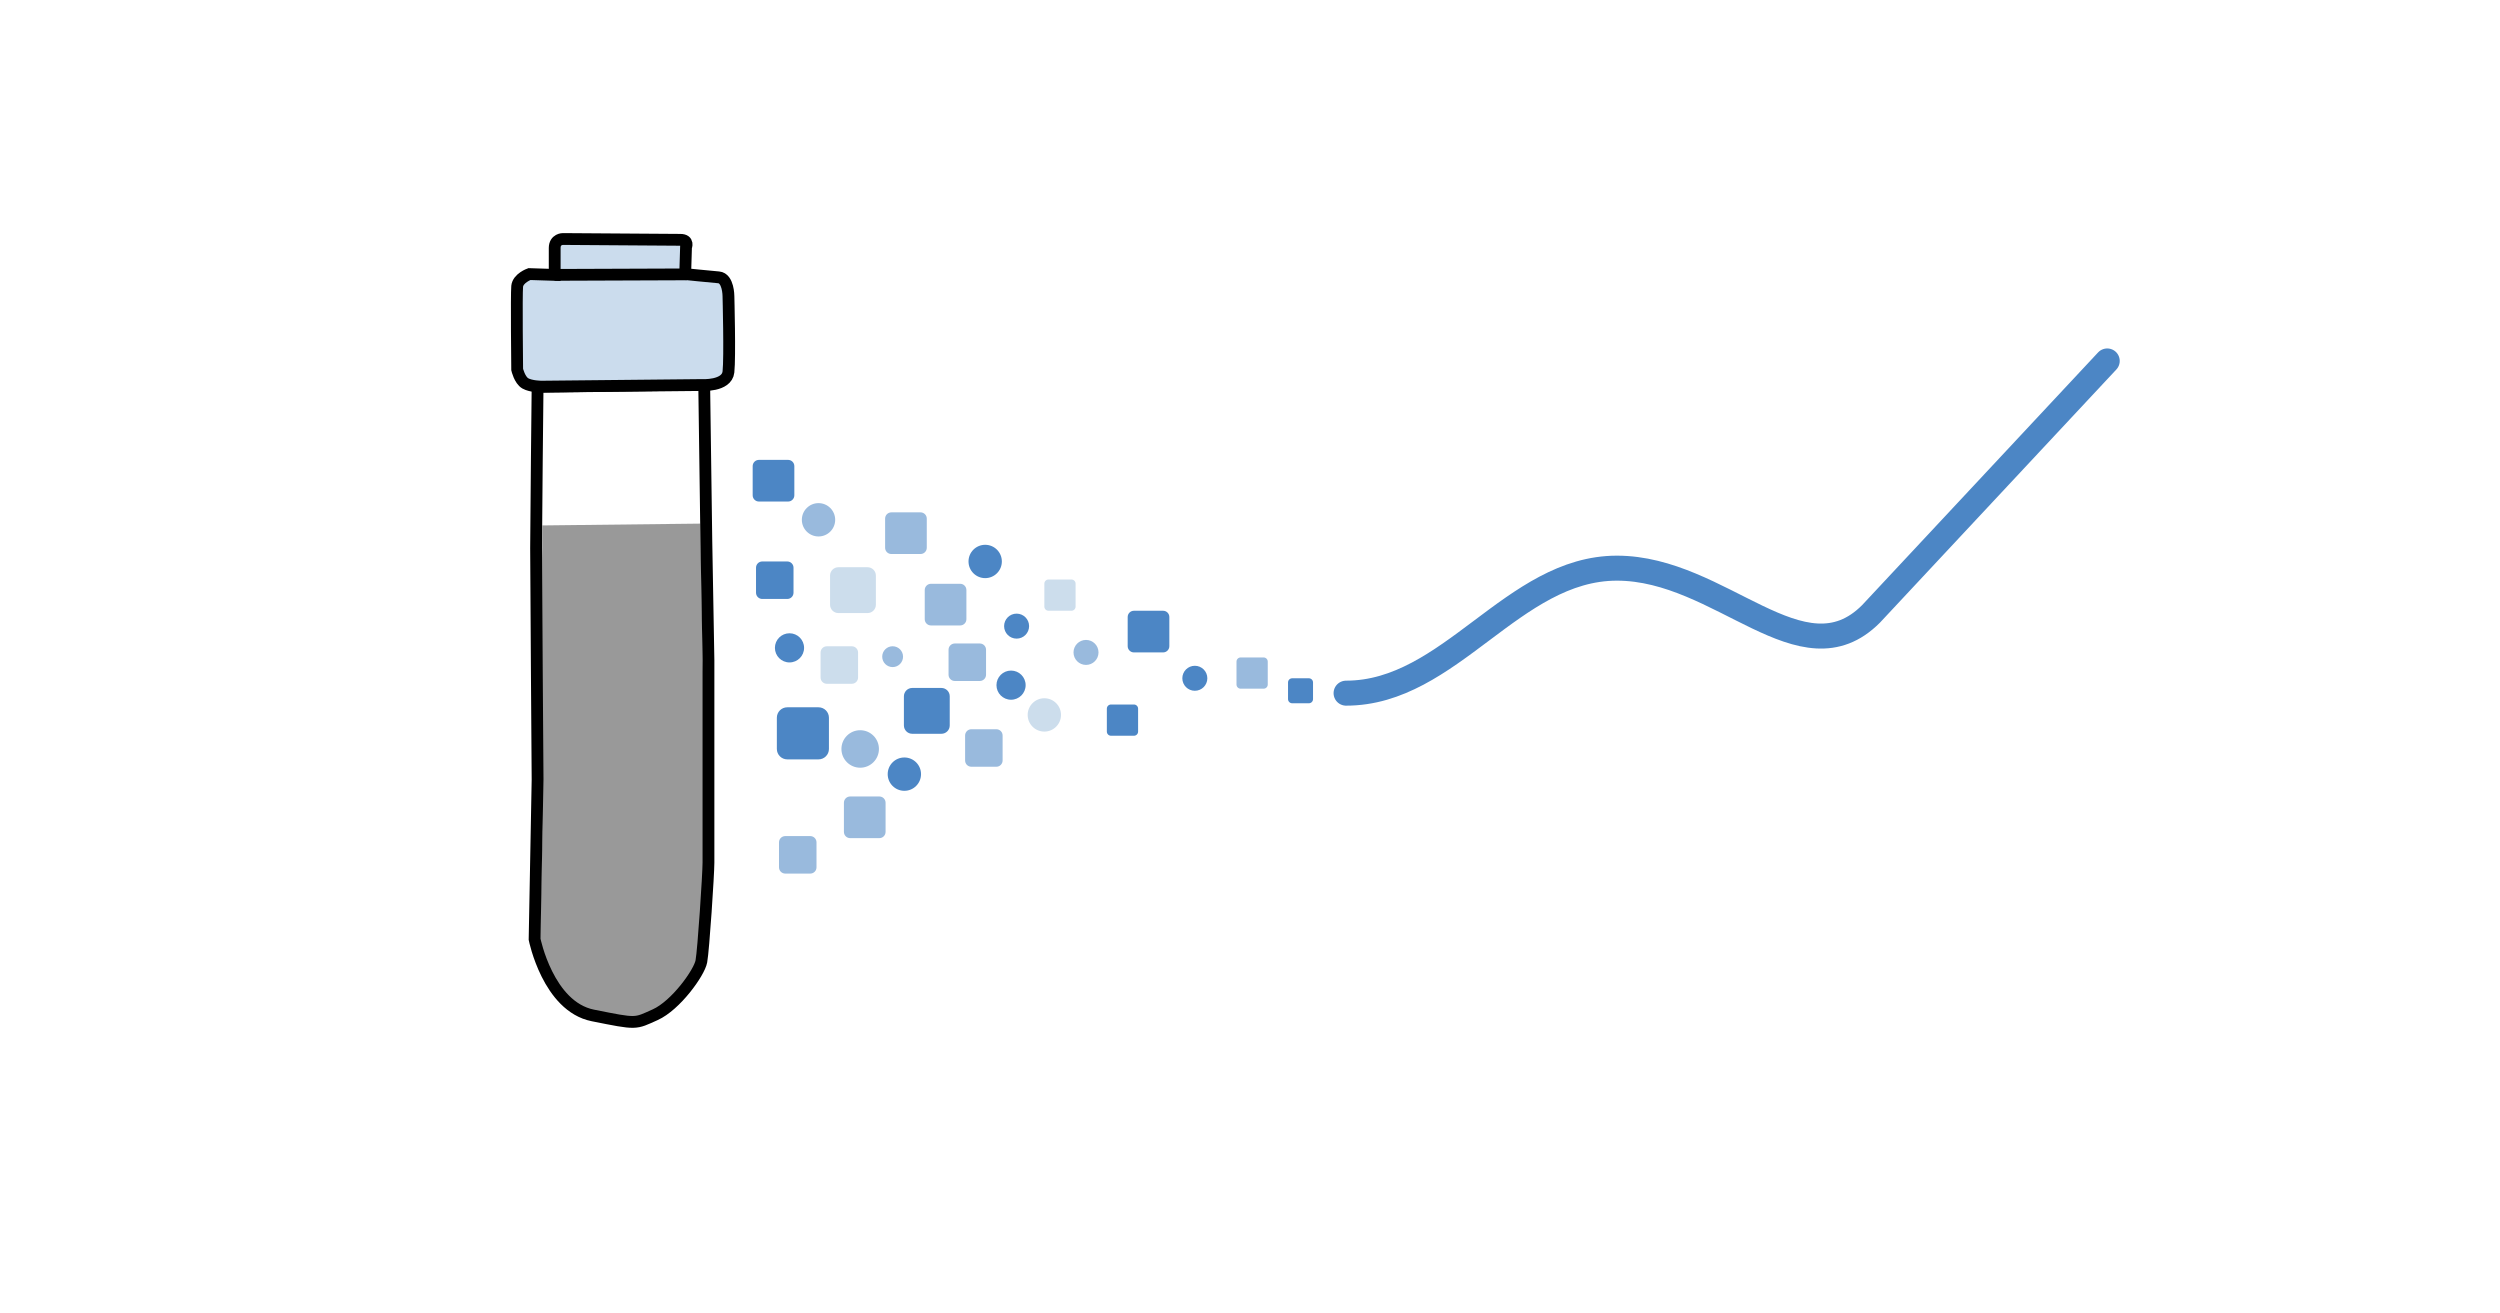
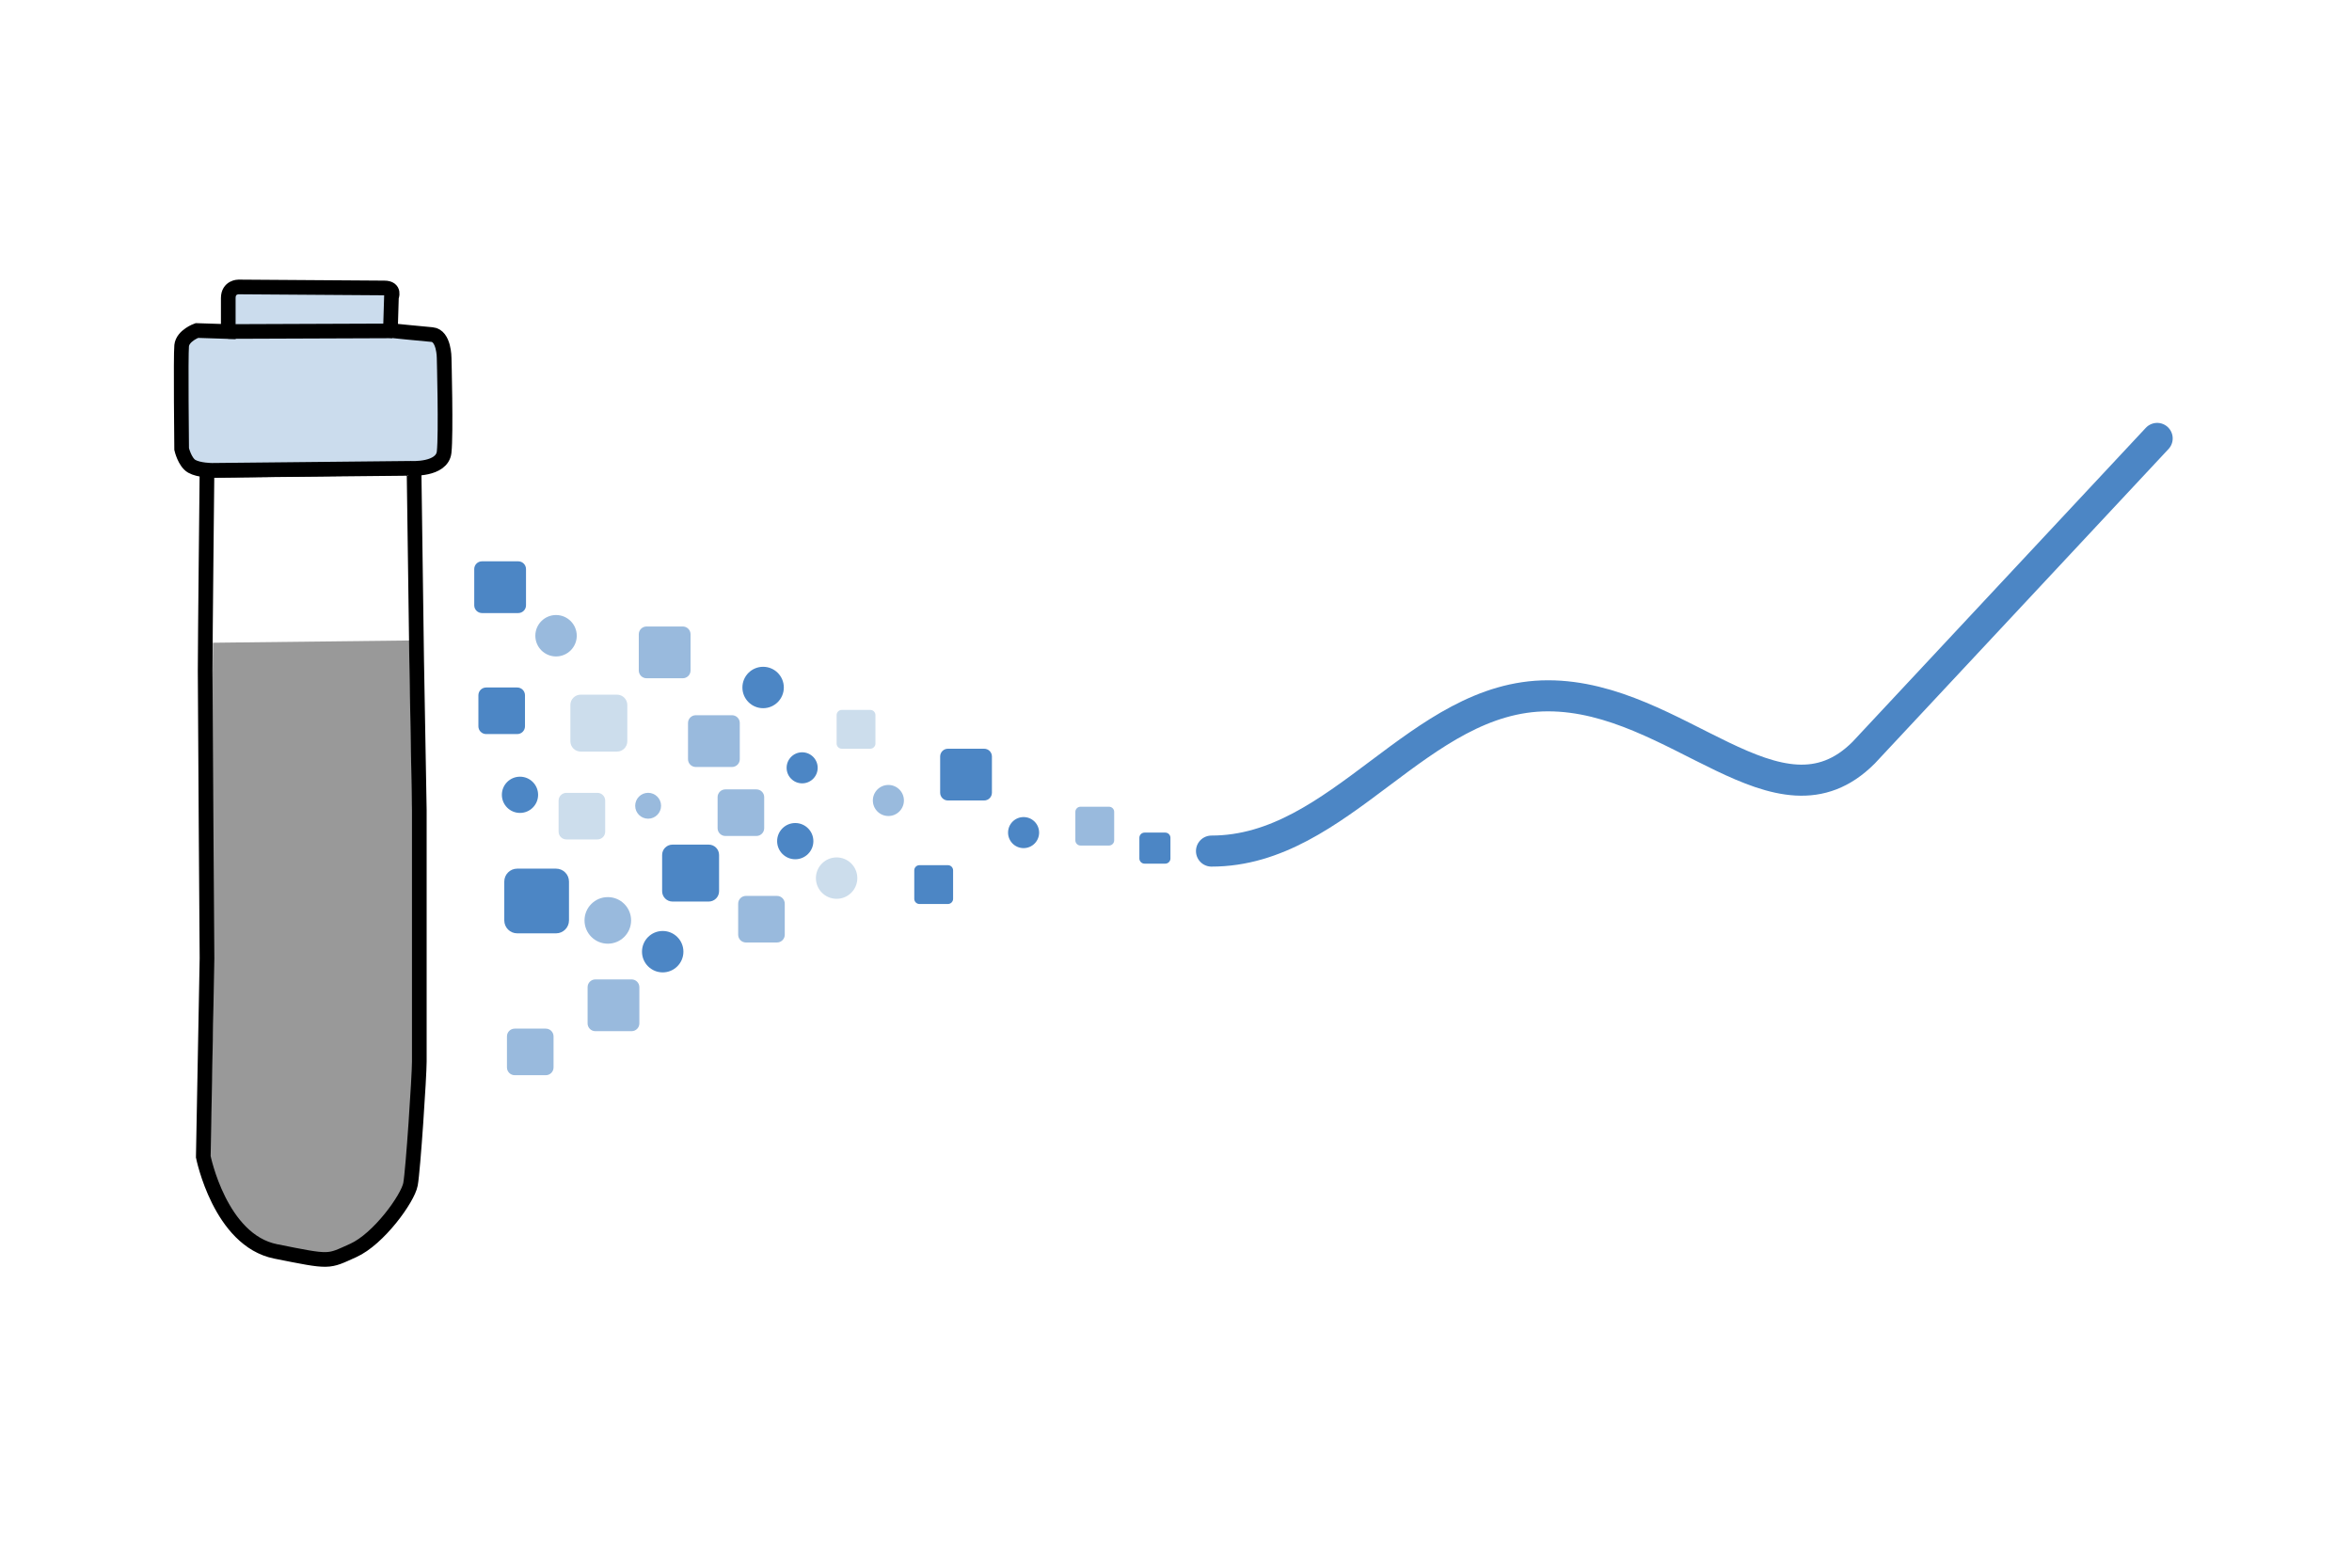
- <svg xmlns="http://www.w3.org/2000/svg" viewBox="0 0 1200 630" version="1.1" id="svg21" xml:space="preserve">
+ <svg xmlns="http://www.w3.org/2000/svg" viewBox="0 0 600 400" version="1.1" id="svg21" xml:space="preserve" width="600" height="400">
  <defs id="defs1">
    <style id="style1">
        /* Lab's Blue Palette */
        .st_light_blue{fill:#ccddec}
        .st_medium_blue{fill:#99badd}
        .st_dark_blue{fill:#4c86c5}
        /* New Colors for Blood Tube */
        .st_blood_red{fill:#c0392b}
        .st_lavender{fill:#9b59b6}
        /* Style for the graph line */
        .st_graph_line{fill:none;stroke:#4c86c5;stroke-width:12;stroke-linecap:round;stroke-linejoin:round}
    </style>
  </defs>
-   <g transform="translate(352.8883,229.5022)" id="g20">
-     <rect class="st_dark_blue" x="10" y="40" width="18" height="18" rx="3" id="rect6" />
-     <circle class="st_medium_blue" cx="40" cy="20" r="8" id="circle6" />
-     <rect class="st_light_blue" x="45.536" y="42.768" width="22" height="22" rx="4" id="rect7" />
-     <rect class="st_medium_blue" x="71.965" y="16.428" width="20" height="20" rx="3" id="rect8" />
-     <rect class="st_dark_blue" x="20" y="110" width="25" height="25" rx="5" id="rect9" />
-     <circle class="st_medium_blue" cx="60" cy="130" r="9" id="circle9" />
-     <rect class="st_light_blue" x="40.985" y="80.715" width="18" height="18" rx="3" id="rect10" />
-     <circle class="st_dark_blue" cx="120" cy="40" r="8" id="circle10" />
-     <rect class="st_medium_blue" x="90.985" y="50.715" width="20" height="20" rx="3" id="rect11" />
-     <rect class="st_dark_blue" x="80.985" y="100.715" width="22" height="22" rx="4" id="rect12" />
-     <g transform="translate(180,30)" id="g17">
-       <rect class="st_medium_blue" x="-77.585" y="49.373" width="18" height="18" rx="3" id="rect13" />
-       <circle class="st_dark_blue" cx="-98.794" cy="112.088" r="8" id="circle10-3" style="fill:#4c86c5" />
-       <rect class="st_medium_blue" x="-127.81" y="122.804" width="20" height="20" rx="3" id="rect11-5" style="fill:#99badd" />
-       <rect class="st_medium_blue" x="-158.966" y="141.819" width="18" height="18" rx="3" id="rect13-4" style="fill:#99badd" />
-       <circle class="st_dark_blue" cx="-47.585" cy="69.373" r="7" id="circle13" />
-       <circle class="st_dark_blue" cx="-153.931" cy="51.468" r="7" id="circle13-6" style="fill:#4c86c5" />
-       <rect class="st_light_blue" x="-31.602" y="18.66" width="15" height="15" rx="2" id="rect14" />
-       <circle class="st_medium_blue" cx="-11.602" cy="53.66" r="6" id="circle14" />
-       <rect class="st_dark_blue" x="8.398" y="33.66" width="20" height="20" rx="3" id="rect15" />
-       <rect class="st_dark_blue" x="-171.606" y="-38.761" width="20" height="20" rx="3" id="rect15-9" style="fill:#4c86c5" />
-       <rect class="st_medium_blue" x="-69.638" y="90.534" width="18" height="18" rx="3" id="rect16" />
-       <circle class="st_light_blue" cx="-31.602" cy="83.66" r="8" id="circle16" />
-       <rect class="st_dark_blue" x="-1.602" y="78.66" width="15" height="15" rx="2" id="rect17" />
-     </g>
-     <g transform="translate(340,60)" id="g19">
-       <circle class="st_dark_blue" cx="-119.368" cy="36.071" r="6" id="circle17" />
-       <circle class="st_dark_blue" cx="-204.92" cy="11.04" r="6" id="circle17-1" style="fill:#4c86c5" />
-       <rect class="st_medium_blue" x="-99.368" y="26.071" width="15" height="15" rx="2" id="rect18" />
-       <rect class="st_dark_blue" x="-74.635" y="36.071" width="12" height="12" rx="2" id="rect19" />
-       <circle class="st_medium_blue" cx="-264.425" cy="25.7" r="5" id="circle19-4" style="fill:#99badd" />
+   <g id="layer1">
+     <g id="g4" transform="matrix(0.6602988,0,0,0.6602988,-117.5752,-2.535988)">
+       <g transform="translate(352.8883,229.5022)" id="g20">
+         <rect class="st_dark_blue" x="10" y="40" width="18" height="18" rx="3" id="rect6" />
+         <circle class="st_medium_blue" cx="40" cy="20" r="8" id="circle6" />
+         <rect class="st_light_blue" x="45.536" y="42.768" width="22" height="22" rx="4" id="rect7" />
+         <rect class="st_medium_blue" x="71.965" y="16.428" width="20" height="20" rx="3" id="rect8" />
+         <rect class="st_dark_blue" x="20" y="110" width="25" height="25" rx="5" id="rect9" />
+         <circle class="st_medium_blue" cx="60" cy="130" r="9" id="circle9" />
+         <rect class="st_light_blue" x="40.985" y="80.715" width="18" height="18" rx="3" id="rect10" />
+         <circle class="st_dark_blue" cx="120" cy="40" r="8" id="circle10" />
+         <rect class="st_medium_blue" x="90.985" y="50.715" width="20" height="20" rx="3" id="rect11" />
+         <rect class="st_dark_blue" x="80.985" y="100.715" width="22" height="22" rx="4" id="rect12" />
+         <g transform="translate(180,30)" id="g17">
+           <rect class="st_medium_blue" x="-77.585" y="49.373" width="18" height="18" rx="3" id="rect13" />
+           <circle class="st_dark_blue" cx="-98.794" cy="112.088" r="8" id="circle10-3" style="fill:#4c86c5" />
+           <rect class="st_medium_blue" x="-127.81" y="122.804" width="20" height="20" rx="3" id="rect11-5" style="fill:#99badd" />
+           <rect class="st_medium_blue" x="-158.966" y="141.819" width="18" height="18" rx="3" id="rect13-4" style="fill:#99badd" />
+           <circle class="st_dark_blue" cx="-47.585" cy="69.373" r="7" id="circle13" />
+           <circle class="st_dark_blue" cx="-153.931" cy="51.468" r="7" id="circle13-6" style="fill:#4c86c5" />
+           <rect class="st_light_blue" x="-31.602" y="18.66" width="15" height="15" rx="2" id="rect14" />
+           <circle class="st_medium_blue" cx="-11.602" cy="53.66" r="6" id="circle14" />
+           <rect class="st_dark_blue" x="8.398" y="33.66" width="20" height="20" rx="3" id="rect15" />
+           <rect class="st_dark_blue" x="-171.606" y="-38.761" width="20" height="20" rx="3" id="rect15-9" style="fill:#4c86c5" />
+           <rect class="st_medium_blue" x="-69.638" y="90.534" width="18" height="18" rx="3" id="rect16" />
+           <circle class="st_light_blue" cx="-31.602" cy="83.66" r="8" id="circle16" />
+           <rect class="st_dark_blue" x="-1.602" y="78.66" width="15" height="15" rx="2" id="rect17" />
+         </g>
+         <g transform="translate(340,60)" id="g19">
+           <circle class="st_dark_blue" cx="-119.368" cy="36.071" r="6" id="circle17" />
+           <circle class="st_dark_blue" cx="-204.92" cy="11.04" r="6" id="circle17-1" style="fill:#4c86c5" />
+           <rect class="st_medium_blue" x="-99.368" y="26.071" width="15" height="15" rx="2" id="rect18" />
+           <rect class="st_dark_blue" x="-74.635" y="36.071" width="12" height="12" rx="2" id="rect19" />
+           <circle class="st_medium_blue" cx="-264.425" cy="25.7" r="5" id="circle19-4" style="fill:#99badd" />
+         </g>
+       </g>
+       <g transform="translate(646.1161,232.7163)" id="g21">
+         <path class="st_graph_line" d="m 0,100 c 50,0 80,-60 130,-60 50,0 88.839,55.179 121.965,21.965 L 365.355,-59.461" id="path20" />
+       </g>
+       <path style="fill:#999999;fill-opacity:1;stroke:none;stroke-width:4.874;paint-order:fill markers stroke" d="m 260.358,252.205 c 0,0 -0.68,51.959 -0.68,60.34 0,8.381 0.68,86.599 0.68,86.599 l -1.359,59.781 c 0,0 6.117,25.142 26.505,28.494 20.388,3.352 18.991,3.193 28.369,-0.263 9.379,-3.456 20.051,-15.686 21.021,-19.94 0.97,-4.254 3.234,-32.701 3.234,-36.955 0,-4.254 0,-75.772 0,-75.772 l -0.97,-44.931 -0.97,-58.224 z" id="path1-2" />
+       <path style="fill:none;stroke:#000000;stroke-width:5.669;paint-order:fill markers stroke" d="m 258.039,185.645 c 0,0 -0.717,66.66 -0.717,77.412 0,10.752 0.717,111.1 0.717,111.1 l -1.434,76.695 c 0,0 6.451,32.255 27.954,36.556 21.503,4.301 20.029,4.096 29.921,-0.338 9.891,-4.434 21.147,-20.124 22.171,-25.581 1.023,-5.457 3.411,-41.953 3.411,-47.411 0,-5.457 0,-97.209 0,-97.209 l -1.023,-57.643 -1.023,-74.698 z" id="path1" />
+       <path style="fill:#cbdced;fill-opacity:1;stroke:#000000;stroke-width:5.669;paint-order:fill markers stroke" d="m 336.732,184.811 c 0,0 12.138,0.783 12.921,-6.265 0.783,-7.048 0,-36.414 0,-36.414 0,0 0,-8.614 -4.699,-9.006 -4.699,-0.392 -16.054,-1.566 -16.054,-1.566 l 0.392,-12.921 c 0,0 1.566,-3.524 -2.741,-3.524 -4.307,0 -56.383,-0.392 -56.383,-0.392 0,0 -3.915,0 -3.915,4.307 0,4.307 0,12.921 0,12.921 l -12.138,-0.392 c 0,0 -5.482,1.958 -5.873,5.873 -0.392,3.915 0,39.938 0,39.938 0,0 1.175,5.09 3.915,6.656 2.741,1.566 7.831,1.566 7.831,1.566 z" id="path2" />
+       <path style="fill:#eeaaff;fill-opacity:1;stroke:#000000;stroke-width:5.651;stroke-opacity:1;paint-order:fill markers stroke" d="m 266.183,131.938 63.404,-0.239" id="path3" />
    </g>
  </g>
-   <g transform="translate(646.1161,232.7163)" id="g21">
-     <path class="st_graph_line" d="m 0,100 c 50,0 80,-60 130,-60 50,0 88.839,55.179 121.965,21.965 L 365.355,-59.461" id="path20" />
-   </g>
-   <g id="layer1">
-     <path style="fill:#999999;fill-opacity:1;stroke:none;stroke-width:4.874;paint-order:fill markers stroke" d="m 260.358,252.205 c 0,0 -0.68,51.959 -0.68,60.34 0,8.381 0.68,86.599 0.68,86.599 l -1.359,59.781 c 0,0 6.117,25.142 26.505,28.494 20.388,3.352 18.991,3.193 28.369,-0.263 9.379,-3.456 20.051,-15.686 21.021,-19.94 0.97,-4.254 3.234,-32.701 3.234,-36.955 0,-4.254 0,-75.772 0,-75.772 l -0.97,-44.931 -0.97,-58.224 z" id="path1-2" />
-     <path style="fill:none;stroke:#000000;stroke-width:5.669;paint-order:fill markers stroke" d="m 258.039,185.645 c 0,0 -0.717,66.66 -0.717,77.412 0,10.752 0.717,111.1 0.717,111.1 l -1.434,76.695 c 0,0 6.451,32.255 27.954,36.556 21.503,4.301 20.029,4.096 29.921,-0.338 9.891,-4.434 21.147,-20.124 22.171,-25.581 1.023,-5.457 3.411,-41.953 3.411,-47.411 0,-5.457 0,-97.209 0,-97.209 l -1.023,-57.643 -1.023,-74.698 z" id="path1" />
-     <path style="fill:#cbdced;stroke:#000000;stroke-width:5.669;paint-order:fill markers stroke;fill-opacity:1" d="m 336.732,184.811 c 0,0 12.138,0.783 12.921,-6.265 0.783,-7.048 0,-36.414 0,-36.414 0,0 0,-8.614 -4.699,-9.006 -4.699,-0.392 -16.054,-1.566 -16.054,-1.566 l 0.392,-12.921 c 0,0 1.566,-3.524 -2.741,-3.524 -4.307,0 -56.383,-0.392 -56.383,-0.392 0,0 -3.915,0 -3.915,4.307 0,4.307 0,12.921 0,12.921 l -12.138,-0.392 c 0,0 -5.482,1.958 -5.873,5.873 -0.392,3.915 0,39.938 0,39.938 0,0 1.175,5.09 3.915,6.656 2.741,1.566 7.831,1.566 7.831,1.566 z" id="path2" />
-     <path style="fill:#eeaaff;fill-opacity:1;stroke:#000000;stroke-width:5.651;stroke-opacity:1;paint-order:fill markers stroke" d="m 266.183,131.938 63.404,-0.239" id="path3" />
-   </g>
</svg>
